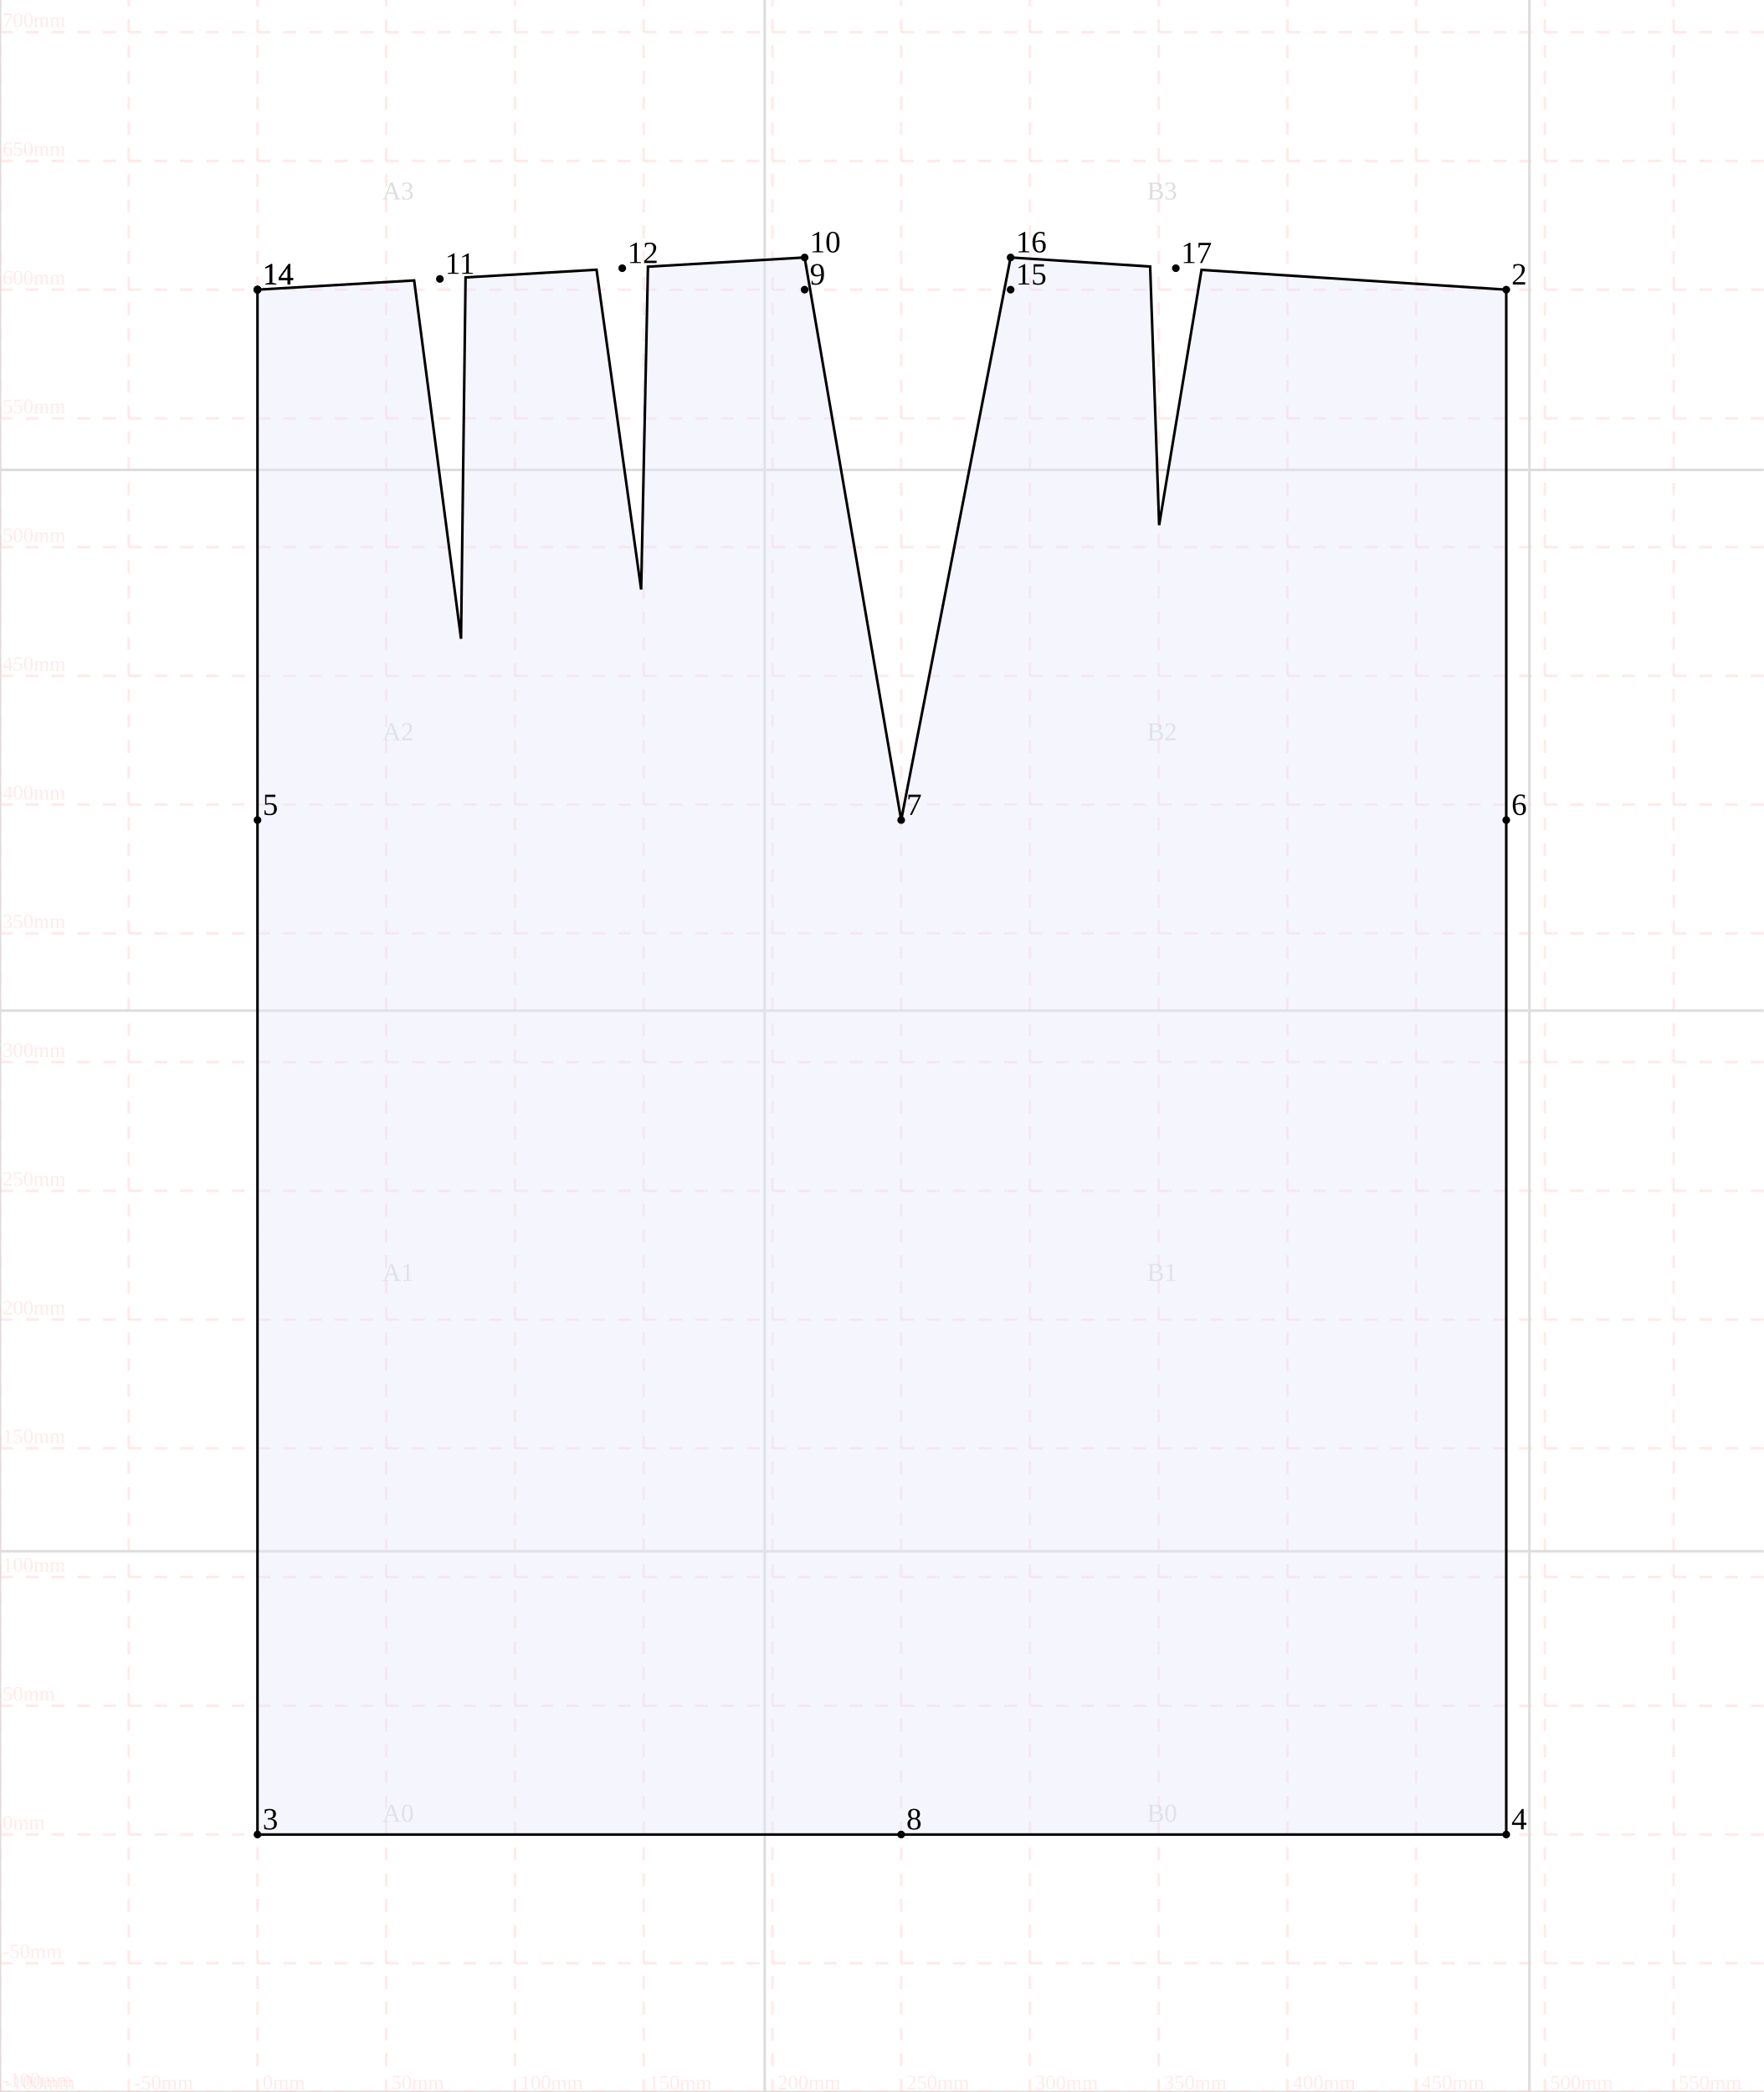
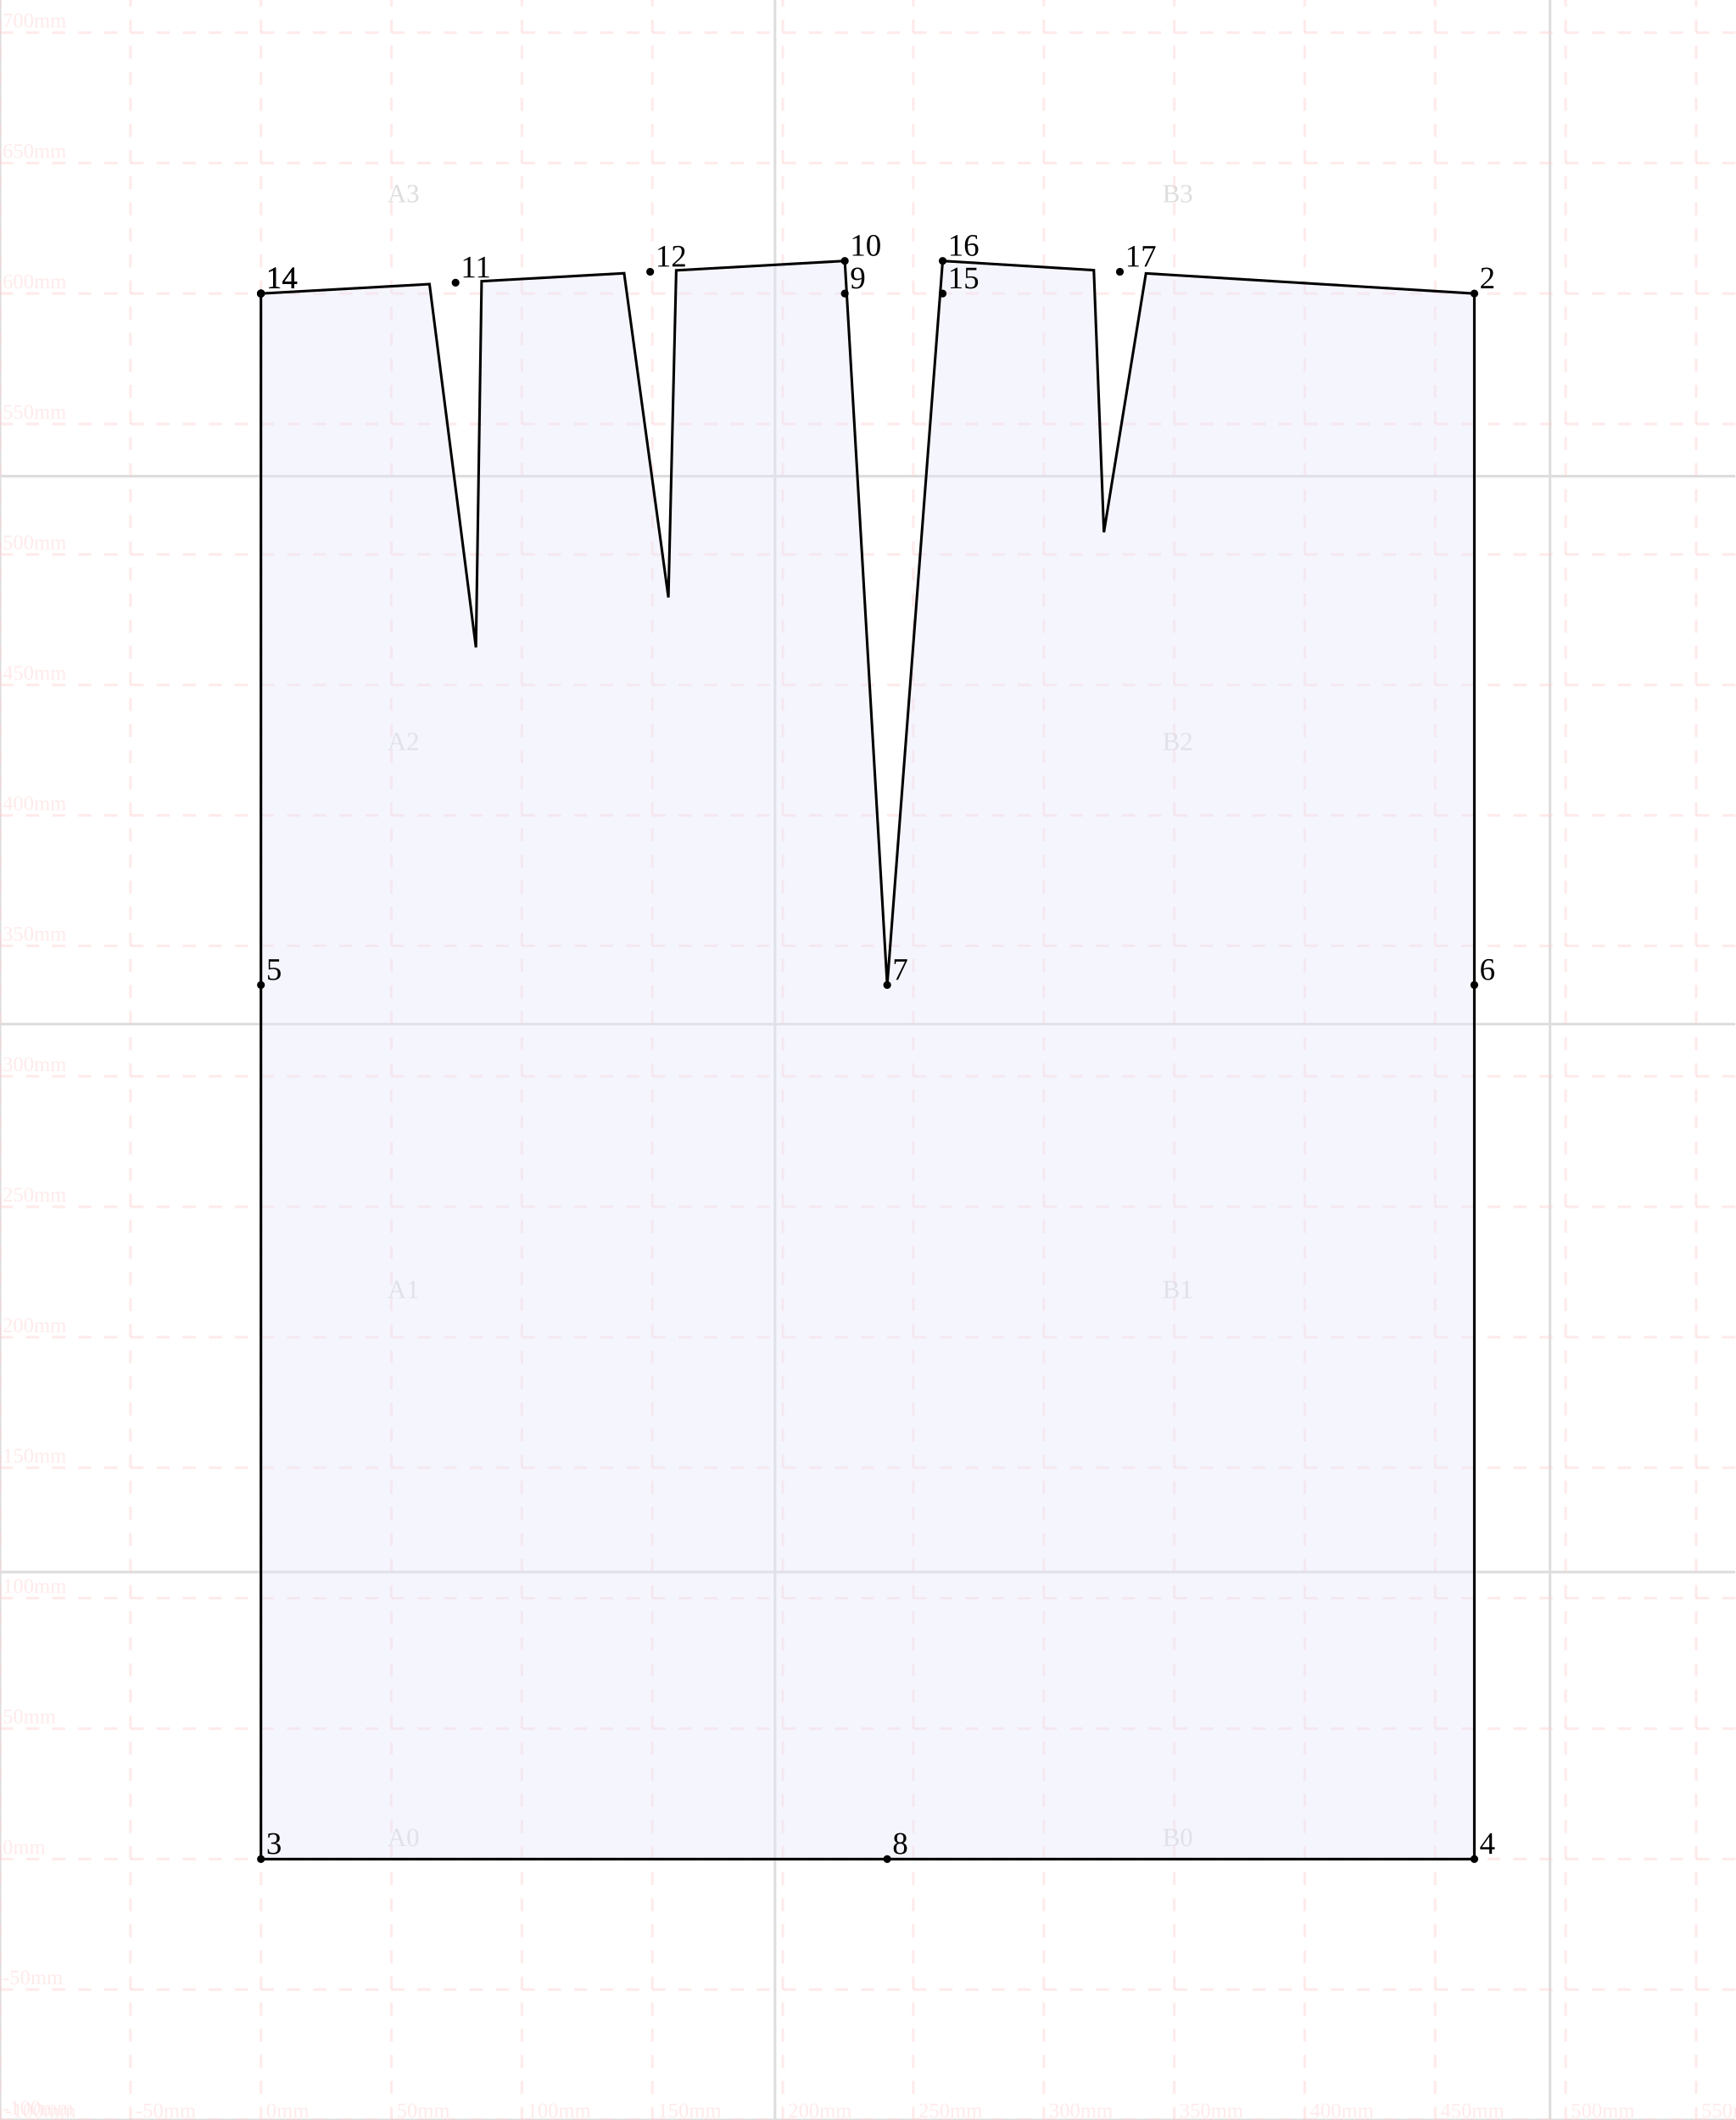
- <svg xmlns="http://www.w3.org/2000/svg" width="685.0" height="812.5" viewBox="-100.0 -112.5 685.0 812.5" stroke="black" fill="none">
+ <svg xmlns="http://www.w3.org/2000/svg" width="665.0" height="812.5" viewBox="-100.0 -112.5 665.0 812.5" stroke="black" fill="none">
  <defs>
</defs>
-   <path d="M-100.0,700.0 L585.0,700.0" stroke="#dddddd" />
-   <path d="M-100.0,490.0 L585.0,490.0" stroke="#dddddd" />
-   <path d="M-100.0,280.0 L585.0,280.0" stroke="#dddddd" />
-   <path d="M-100.0,70.0 L585.0,70.0" stroke="#dddddd" />
+   <path d="M-100.0,700.0 L565.0,700.0" stroke="#dddddd" />
+   <path d="M-100.0,490.0 L565.0,490.0" stroke="#dddddd" />
+   <path d="M-100.0,280.0 L565.0,280.0" stroke="#dddddd" />
+   <path d="M-100.0,70.0 L565.0,70.0" stroke="#dddddd" />
  <path d="M-100.0,700.0 L-100.0,-112.5" stroke="#dddddd" />
  <path d="M197.0,700.0 L197.0,-112.5" stroke="#dddddd" />
  <path d="M494.0,700.0 L494.0,-112.5" stroke="#dddddd" />
  <text x="48.5" y="595.0" font-size="10" stroke="none" fill="#dddddd" dy="0em">A0</text>
  <text x="48.5" y="385.0" font-size="10" stroke="none" fill="#dddddd" dy="0em">A1</text>
  <text x="48.5" y="175.0" font-size="10" stroke="none" fill="#dddddd" dy="0em">A2</text>
  <text x="48.5" y="-35.0" font-size="10" stroke="none" fill="#dddddd" dy="0em">A3</text>
  <text x="345.5" y="595.0" font-size="10" stroke="none" fill="#dddddd" dy="0em">B0</text>
  <text x="345.5" y="385.0" font-size="10" stroke="none" fill="#dddddd" dy="0em">B1</text>
  <text x="345.5" y="175.0" font-size="10" stroke="none" fill="#dddddd" dy="0em">B2</text>
  <text x="345.5" y="-35.0" font-size="10" stroke="none" fill="#dddddd" dy="0em">B3</text>
-   <path d="M-100.0,700.0 L585.0,700.0" stroke="#ffcccc66" stroke-dasharray="5" />
+   <path d="M-100.0,700.0 L565.0,700.0" stroke="#ffcccc66" stroke-dasharray="5" />
  <text x="-99.0" y="698.0" font-size="8" stroke="none" fill="#ffcccc66" dy="0em">-100mm</text>
-   <path d="M-100.0,650.0 L585.0,650.0" stroke="#ffcccc66" stroke-dasharray="5" />
+   <path d="M-100.0,650.0 L565.0,650.0" stroke="#ffcccc66" stroke-dasharray="5" />
  <text x="-99.0" y="648.0" font-size="8" stroke="none" fill="#ffcccc66" dy="0em">-50mm</text>
-   <path d="M-100.0,600.0 L585.0,600.0" stroke="#ffcccc66" stroke-dasharray="5" />
+   <path d="M-100.0,600.0 L565.0,600.0" stroke="#ffcccc66" stroke-dasharray="5" />
  <text x="-99.0" y="598.0" font-size="8" stroke="none" fill="#ffcccc66" dy="0em">0mm</text>
-   <path d="M-100.0,550.0 L585.0,550.0" stroke="#ffcccc66" stroke-dasharray="5" />
+   <path d="M-100.0,550.0 L565.0,550.0" stroke="#ffcccc66" stroke-dasharray="5" />
  <text x="-99.0" y="548.0" font-size="8" stroke="none" fill="#ffcccc66" dy="0em">50mm</text>
-   <path d="M-100.0,500.0 L585.0,500.0" stroke="#ffcccc66" stroke-dasharray="5" />
+   <path d="M-100.0,500.0 L565.0,500.0" stroke="#ffcccc66" stroke-dasharray="5" />
  <text x="-99.0" y="498.0" font-size="8" stroke="none" fill="#ffcccc66" dy="0em">100mm</text>
-   <path d="M-100.0,450.0 L585.0,450.0" stroke="#ffcccc66" stroke-dasharray="5" />
+   <path d="M-100.0,450.0 L565.0,450.0" stroke="#ffcccc66" stroke-dasharray="5" />
  <text x="-99.0" y="448.0" font-size="8" stroke="none" fill="#ffcccc66" dy="0em">150mm</text>
-   <path d="M-100.0,400.0 L585.0,400.0" stroke="#ffcccc66" stroke-dasharray="5" />
+   <path d="M-100.0,400.0 L565.0,400.0" stroke="#ffcccc66" stroke-dasharray="5" />
  <text x="-99.0" y="398.0" font-size="8" stroke="none" fill="#ffcccc66" dy="0em">200mm</text>
-   <path d="M-100.0,350.0 L585.0,350.0" stroke="#ffcccc66" stroke-dasharray="5" />
+   <path d="M-100.0,350.0 L565.0,350.0" stroke="#ffcccc66" stroke-dasharray="5" />
  <text x="-99.0" y="348.0" font-size="8" stroke="none" fill="#ffcccc66" dy="0em">250mm</text>
-   <path d="M-100.0,300.0 L585.0,300.0" stroke="#ffcccc66" stroke-dasharray="5" />
+   <path d="M-100.0,300.0 L565.0,300.0" stroke="#ffcccc66" stroke-dasharray="5" />
  <text x="-99.0" y="298.0" font-size="8" stroke="none" fill="#ffcccc66" dy="0em">300mm</text>
-   <path d="M-100.0,250.0 L585.0,250.0" stroke="#ffcccc66" stroke-dasharray="5" />
+   <path d="M-100.0,250.0 L565.0,250.0" stroke="#ffcccc66" stroke-dasharray="5" />
  <text x="-99.0" y="248.0" font-size="8" stroke="none" fill="#ffcccc66" dy="0em">350mm</text>
-   <path d="M-100.0,200.0 L585.0,200.0" stroke="#ffcccc66" stroke-dasharray="5" />
+   <path d="M-100.0,200.0 L565.0,200.0" stroke="#ffcccc66" stroke-dasharray="5" />
  <text x="-99.0" y="198.0" font-size="8" stroke="none" fill="#ffcccc66" dy="0em">400mm</text>
-   <path d="M-100.0,150.0 L585.0,150.0" stroke="#ffcccc66" stroke-dasharray="5" />
+   <path d="M-100.0,150.0 L565.0,150.0" stroke="#ffcccc66" stroke-dasharray="5" />
  <text x="-99.0" y="148.0" font-size="8" stroke="none" fill="#ffcccc66" dy="0em">450mm</text>
-   <path d="M-100.0,100.0 L585.0,100.0" stroke="#ffcccc66" stroke-dasharray="5" />
+   <path d="M-100.0,100.0 L565.0,100.0" stroke="#ffcccc66" stroke-dasharray="5" />
  <text x="-99.0" y="98.0" font-size="8" stroke="none" fill="#ffcccc66" dy="0em">500mm</text>
-   <path d="M-100.0,50.0 L585.0,50.0" stroke="#ffcccc66" stroke-dasharray="5" />
+   <path d="M-100.0,50.0 L565.0,50.0" stroke="#ffcccc66" stroke-dasharray="5" />
  <text x="-99.0" y="48.0" font-size="8" stroke="none" fill="#ffcccc66" dy="0em">550mm</text>
-   <path d="M-100.0,-0.0 L585.0,-0.0" stroke="#ffcccc66" stroke-dasharray="5" />
+   <path d="M-100.0,-0.0 L565.0,-0.0" stroke="#ffcccc66" stroke-dasharray="5" />
  <text x="-99.0" y="-2.0" font-size="8" stroke="none" fill="#ffcccc66" dy="0em">600mm</text>
-   <path d="M-100.0,-50.0 L585.0,-50.0" stroke="#ffcccc66" stroke-dasharray="5" />
+   <path d="M-100.0,-50.0 L565.0,-50.0" stroke="#ffcccc66" stroke-dasharray="5" />
  <text x="-99.0" y="-52.0" font-size="8" stroke="none" fill="#ffcccc66" dy="0em">650mm</text>
-   <path d="M-100.0,-100.0 L585.0,-100.0" stroke="#ffcccc66" stroke-dasharray="5" />
+   <path d="M-100.0,-100.0 L565.0,-100.0" stroke="#ffcccc66" stroke-dasharray="5" />
  <text x="-99.0" y="-102.0" font-size="8" stroke="none" fill="#ffcccc66" dy="0em">700mm</text>
  <path d="M-100.0,700.0 L-100.0,-112.5" stroke="#ffcccc66" stroke-dasharray="5" />
  <text x="-98.0" y="699.0" font-size="8" stroke="none" fill="#ffcccc66" dy="0em">-100mm</text>
  <path d="M-50.0,700.0 L-50.0,-112.5" stroke="#ffcccc66" stroke-dasharray="5" />
  <text x="-48.0" y="699.0" font-size="8" stroke="none" fill="#ffcccc66" dy="0em">-50mm</text>
  <path d="M0.0,700.0 L0.0,-112.5" stroke="#ffcccc66" stroke-dasharray="5" />
  <text x="2.0" y="699.0" font-size="8" stroke="none" fill="#ffcccc66" dy="0em">0mm</text>
  <path d="M50.0,700.0 L50.0,-112.5" stroke="#ffcccc66" stroke-dasharray="5" />
  <text x="52.0" y="699.0" font-size="8" stroke="none" fill="#ffcccc66" dy="0em">50mm</text>
  <path d="M100.0,700.0 L100.0,-112.5" stroke="#ffcccc66" stroke-dasharray="5" />
  <text x="102.0" y="699.0" font-size="8" stroke="none" fill="#ffcccc66" dy="0em">100mm</text>
  <path d="M150.0,700.0 L150.0,-112.5" stroke="#ffcccc66" stroke-dasharray="5" />
  <text x="152.0" y="699.0" font-size="8" stroke="none" fill="#ffcccc66" dy="0em">150mm</text>
  <path d="M200.0,700.0 L200.0,-112.5" stroke="#ffcccc66" stroke-dasharray="5" />
  <text x="202.0" y="699.0" font-size="8" stroke="none" fill="#ffcccc66" dy="0em">200mm</text>
  <path d="M250.0,700.0 L250.0,-112.5" stroke="#ffcccc66" stroke-dasharray="5" />
  <text x="252.0" y="699.0" font-size="8" stroke="none" fill="#ffcccc66" dy="0em">250mm</text>
  <path d="M300.0,700.0 L300.0,-112.5" stroke="#ffcccc66" stroke-dasharray="5" />
  <text x="302.0" y="699.0" font-size="8" stroke="none" fill="#ffcccc66" dy="0em">300mm</text>
  <path d="M350.0,700.0 L350.0,-112.5" stroke="#ffcccc66" stroke-dasharray="5" />
  <text x="352.0" y="699.0" font-size="8" stroke="none" fill="#ffcccc66" dy="0em">350mm</text>
  <path d="M400.0,700.0 L400.0,-112.5" stroke="#ffcccc66" stroke-dasharray="5" />
  <text x="402.0" y="699.0" font-size="8" stroke="none" fill="#ffcccc66" dy="0em">400mm</text>
  <path d="M450.0,700.0 L450.0,-112.5" stroke="#ffcccc66" stroke-dasharray="5" />
  <text x="452.0" y="699.0" font-size="8" stroke="none" fill="#ffcccc66" dy="0em">450mm</text>
  <path d="M500.0,700.0 L500.0,-112.5" stroke="#ffcccc66" stroke-dasharray="5" />
  <text x="502.0" y="699.0" font-size="8" stroke="none" fill="#ffcccc66" dy="0em">500mm</text>
  <path d="M550.0,700.0 L550.0,-112.5" stroke="#ffcccc66" stroke-dasharray="5" />
  <text x="552.0" y="699.0" font-size="8" stroke="none" fill="#ffcccc66" dy="0em">550mm</text>
  <g>
    <g>
-       <path d="M0.0,-0.0 L0,600.0 L485.0,600.0 L485.0,0 L366.646,-7.685 L350.187,91.457 L346.688,-8.981 L292.5,-12.5 L250.0,206.0 L212.5,-12.5 L151.649,-8.921 L149.007,116.451 L131.684,-7.746 L80.816,-4.754 L79.054,135.592 L60.851,-3.579 L0,0" fill="#E6E6FA66" stroke="black" />
+       <path d="M0.0,-0.0 L0,600.0 L465.0,600.0 L465.0,0 L339.148,-7.721 L323.043,91.479 L319.185,-8.946 L261.25,-12.5 L240.0,265 L223.75,-12.5 L159.151,-8.891 L156.139,116.472 L139.182,-7.776 L84.568,-4.724 L82.392,135.615 L64.599,-3.609 L0,0" fill="#E6E6FA66" stroke="black" />
    </g>
    <g>
      <circle cx="0" cy="0" r="1" fill="black" />
      <text x="2" y="-2" font-size="12" fill="#000000" stroke="none" dy="0em">14</text>
    </g>
    <g>
      <circle cx="0" cy="0" r="1" fill="black" />
      <text x="2" y="-2" font-size="12" fill="#000000" stroke="none" dy="0em">1</text>
    </g>
    <g>
-       <circle cx="485.0" cy="0" r="1" fill="black" />
-       <text x="487.0" y="-2" font-size="12" fill="#000000" stroke="none" dy="0em">2</text>
+       <circle cx="465.0" cy="0" r="1" fill="black" />
+       <text x="467.0" y="-2" font-size="12" fill="#000000" stroke="none" dy="0em">2</text>
    </g>
    <g>
      <circle cx="0" cy="600.0" r="1" fill="black" />
      <text x="2" y="598.0" font-size="12" fill="#000000" stroke="none" dy="0em">3</text>
    </g>
    <g>
-       <circle cx="485.0" cy="600.0" r="1" fill="black" />
-       <text x="487.0" y="598.0" font-size="12" fill="#000000" stroke="none" dy="0em">4</text>
+       <circle cx="465.0" cy="600.0" r="1" fill="black" />
+       <text x="467.0" y="598.0" font-size="12" fill="#000000" stroke="none" dy="0em">4</text>
    </g>
    <g>
-       <circle cx="0" cy="206.0" r="1" fill="black" />
-       <text x="2" y="204.0" font-size="12" fill="#000000" stroke="none" dy="0em">5</text>
+       <circle cx="0" cy="265" r="1" fill="black" />
+       <text x="2" y="263" font-size="12" fill="#000000" stroke="none" dy="0em">5</text>
    </g>
    <g>
-       <circle cx="485.0" cy="206.0" r="1" fill="black" />
-       <text x="487.0" y="204.0" font-size="12" fill="#000000" stroke="none" dy="0em">6</text>
+       <circle cx="465.0" cy="265" r="1" fill="black" />
+       <text x="467.0" y="263" font-size="12" fill="#000000" stroke="none" dy="0em">6</text>
    </g>
    <g>
-       <circle cx="250.0" cy="206.0" r="1" fill="black" />
-       <text x="252.0" y="204.0" font-size="12" fill="#000000" stroke="none" dy="0em">7</text>
+       <circle cx="240.0" cy="265" r="1" fill="black" />
+       <text x="242.0" y="263" font-size="12" fill="#000000" stroke="none" dy="0em">7</text>
    </g>
    <g>
-       <circle cx="250.0" cy="600.0" r="1" fill="black" />
-       <text x="252.0" y="598.0" font-size="12" fill="#000000" stroke="none" dy="0em">8</text>
+       <circle cx="240.0" cy="600.0" r="1" fill="black" />
+       <text x="242.0" y="598.0" font-size="12" fill="#000000" stroke="none" dy="0em">8</text>
    </g>
    <g>
-       <circle cx="212.5" cy="0" r="1" fill="black" />
-       <text x="214.5" y="-2" font-size="12" fill="#000000" stroke="none" dy="0em">9</text>
+       <circle cx="223.75" cy="0" r="1" fill="black" />
+       <text x="225.75" y="-2" font-size="12" fill="#000000" stroke="none" dy="0em">9</text>
    </g>
    <g>
-       <circle cx="212.5" cy="-12.5" r="1" fill="black" />
-       <text x="214.5" y="-14.5" font-size="12" fill="#000000" stroke="none" dy="0em">10</text>
+       <circle cx="223.75" cy="-12.5" r="1" fill="black" />
+       <text x="225.75" y="-14.5" font-size="12" fill="#000000" stroke="none" dy="0em">10</text>
    </g>
    <g>
-       <circle cx="70.833" cy="-4.167" r="1" fill="black" />
-       <text x="72.833" y="-6.167" font-size="12" fill="#000000" stroke="none" dy="0em">11</text>
+       <circle cx="74.583" cy="-4.167" r="1" fill="black" />
+       <text x="76.583" y="-6.167" font-size="12" fill="#000000" stroke="none" dy="0em">11</text>
    </g>
    <g>
-       <circle cx="141.667" cy="-8.333" r="1" fill="black" />
-       <text x="143.667" y="-10.333" font-size="12" fill="#000000" stroke="none" dy="0em">12</text>
+       <circle cx="149.167" cy="-8.333" r="1" fill="black" />
+       <text x="151.167" y="-10.333" font-size="12" fill="#000000" stroke="none" dy="0em">12</text>
    </g>
    <g>
      <circle cx="0" cy="0" r="1" fill="black" />
      <text x="2" y="-2" font-size="12" fill="#000000" stroke="none" dy="0em">14</text>
    </g>
    <g>
      <circle cx="0" cy="0" r="1" fill="black" />
      <text x="2" y="-2" font-size="12" fill="#000000" stroke="none" dy="0em">14</text>
    </g>
    <g>
-       <circle cx="292.5" cy="0" r="1" fill="black" />
-       <text x="294.5" y="-2" font-size="12" fill="#000000" stroke="none" dy="0em">15</text>
+       <circle cx="261.25" cy="0" r="1" fill="black" />
+       <text x="263.25" y="-2" font-size="12" fill="#000000" stroke="none" dy="0em">15</text>
    </g>
    <g>
-       <circle cx="292.5" cy="-12.5" r="1" fill="black" />
-       <text x="294.5" y="-14.5" font-size="12" fill="#000000" stroke="none" dy="0em">16</text>
+       <circle cx="261.25" cy="-12.5" r="1" fill="black" />
+       <text x="263.25" y="-14.5" font-size="12" fill="#000000" stroke="none" dy="0em">16</text>
    </g>
    <g>
-       <circle cx="356.667" cy="-8.333" r="1" fill="black" />
-       <text x="358.667" y="-10.333" font-size="12" fill="#000000" stroke="none" dy="0em">17</text>
+       <circle cx="329.167" cy="-8.333" r="1" fill="black" />
+       <text x="331.167" y="-10.333" font-size="12" fill="#000000" stroke="none" dy="0em">17</text>
    </g>
  </g>
</svg>
